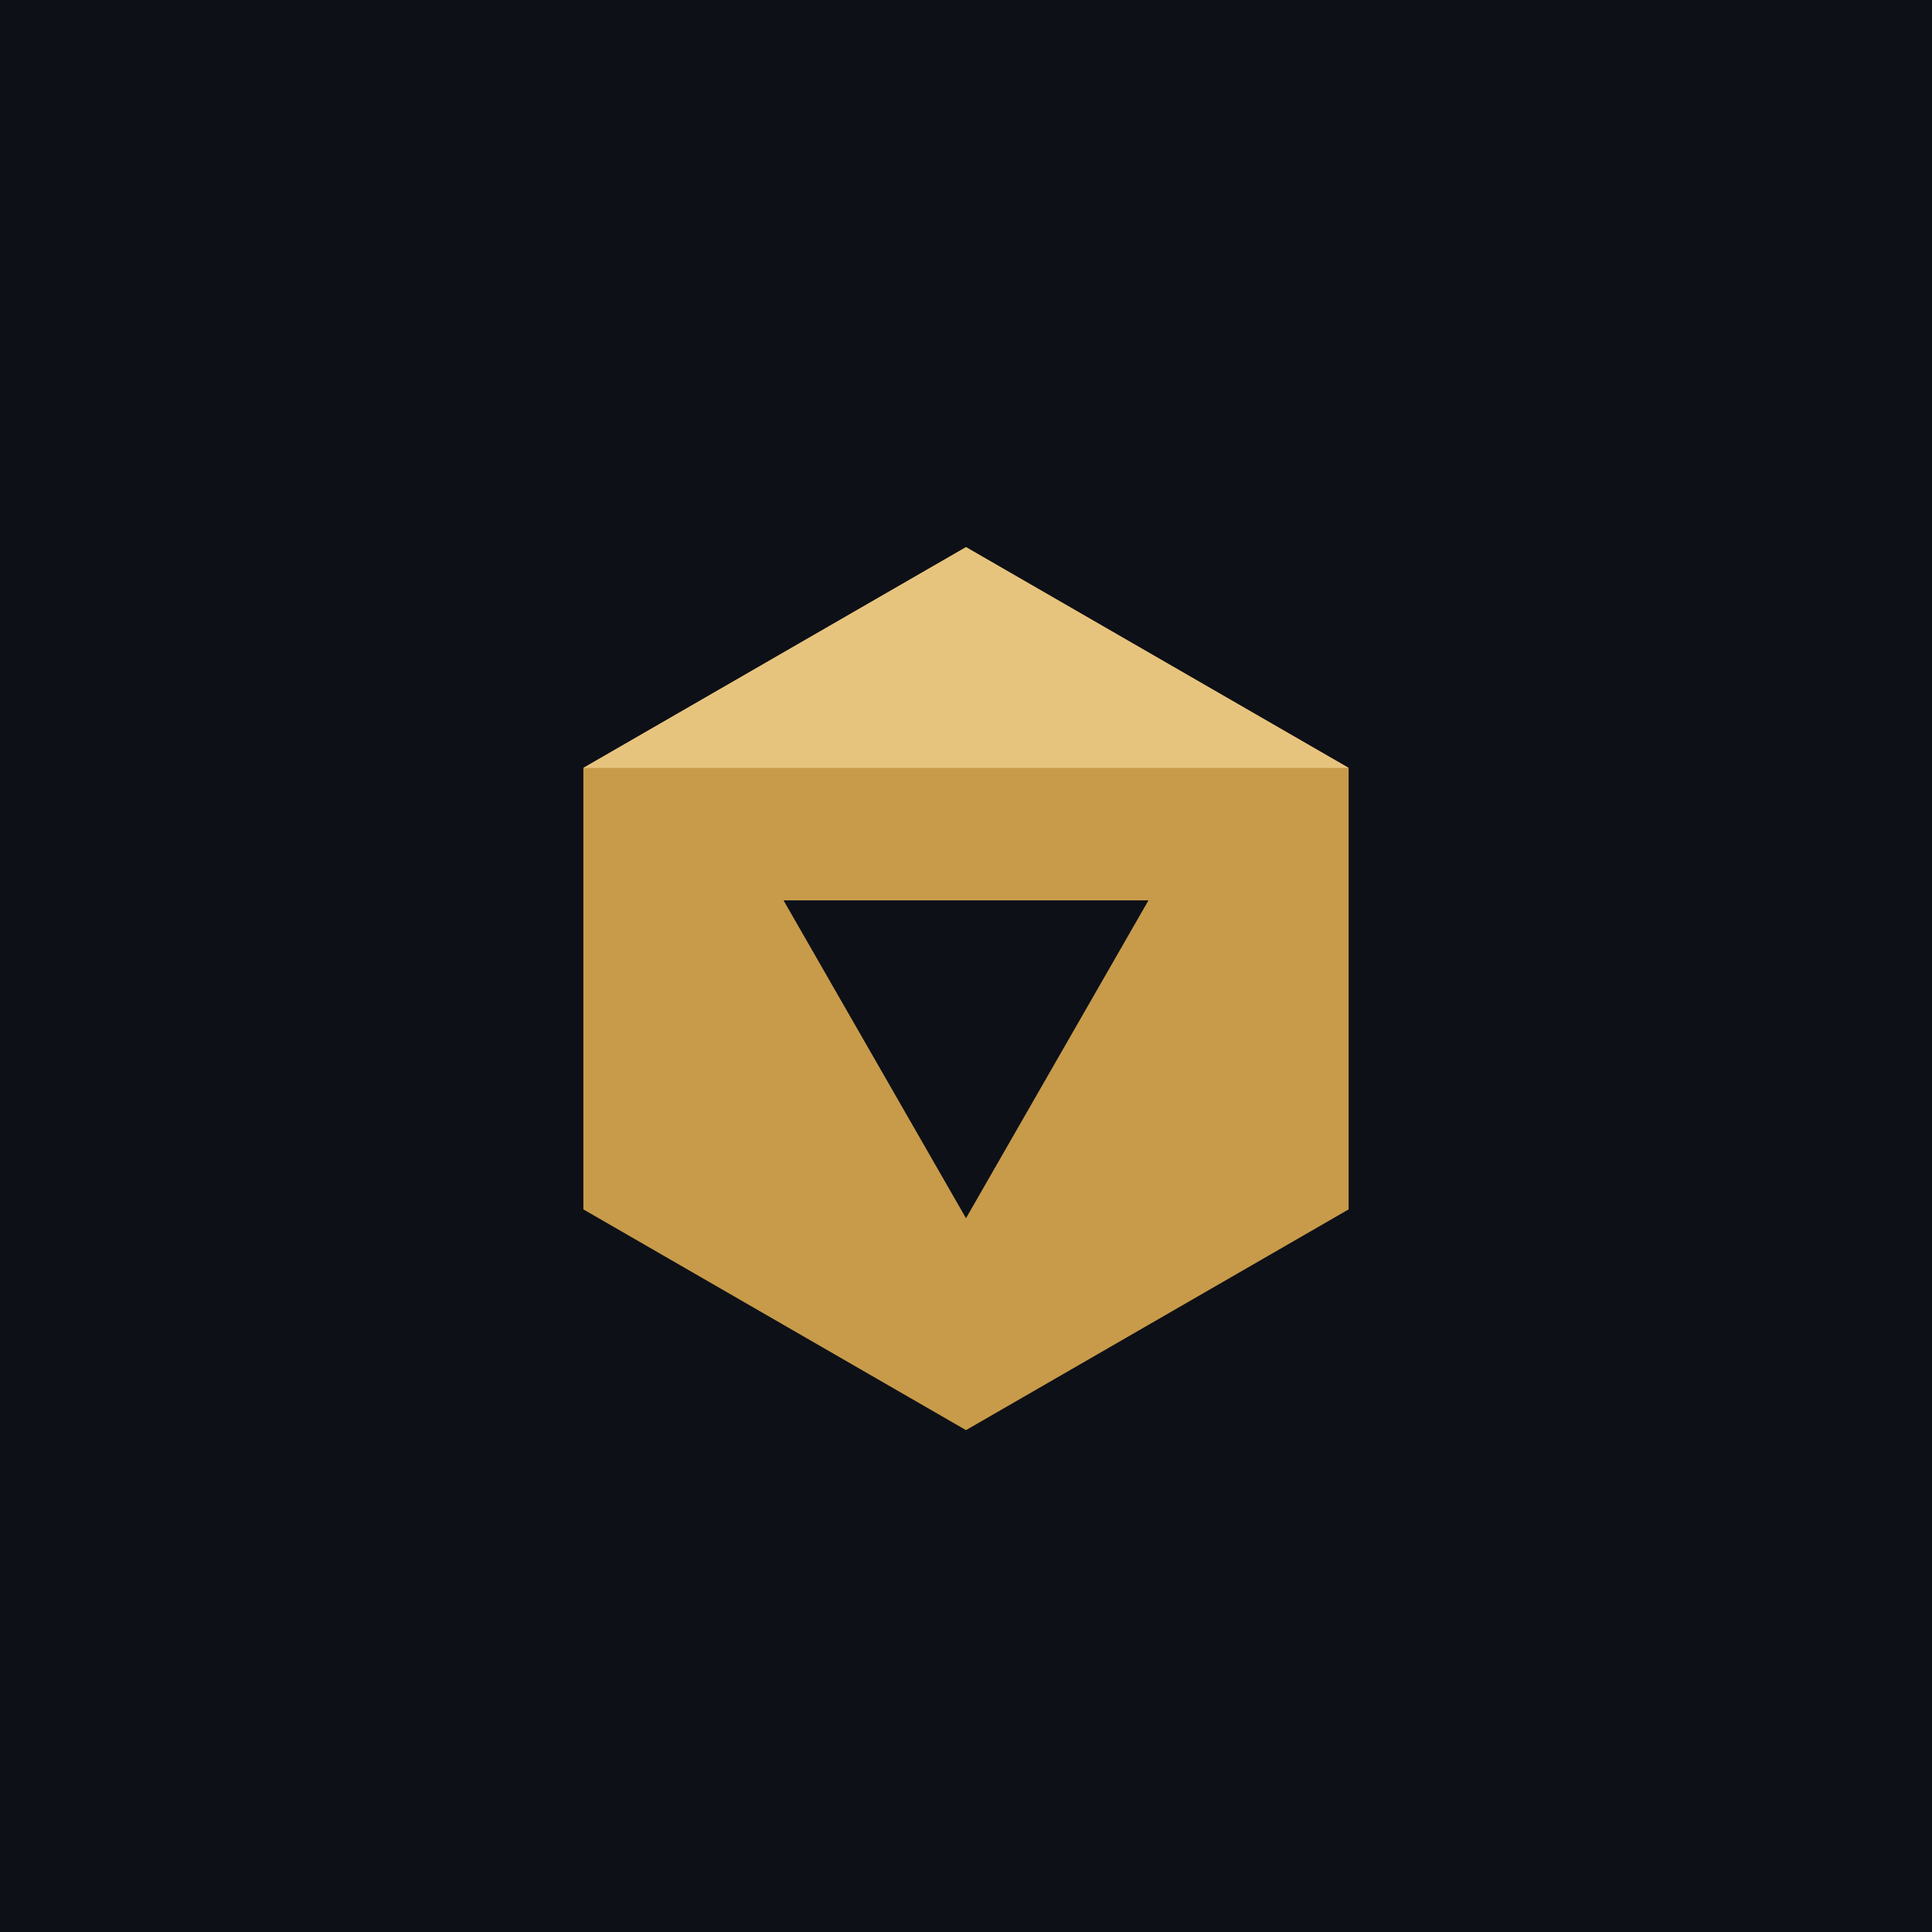
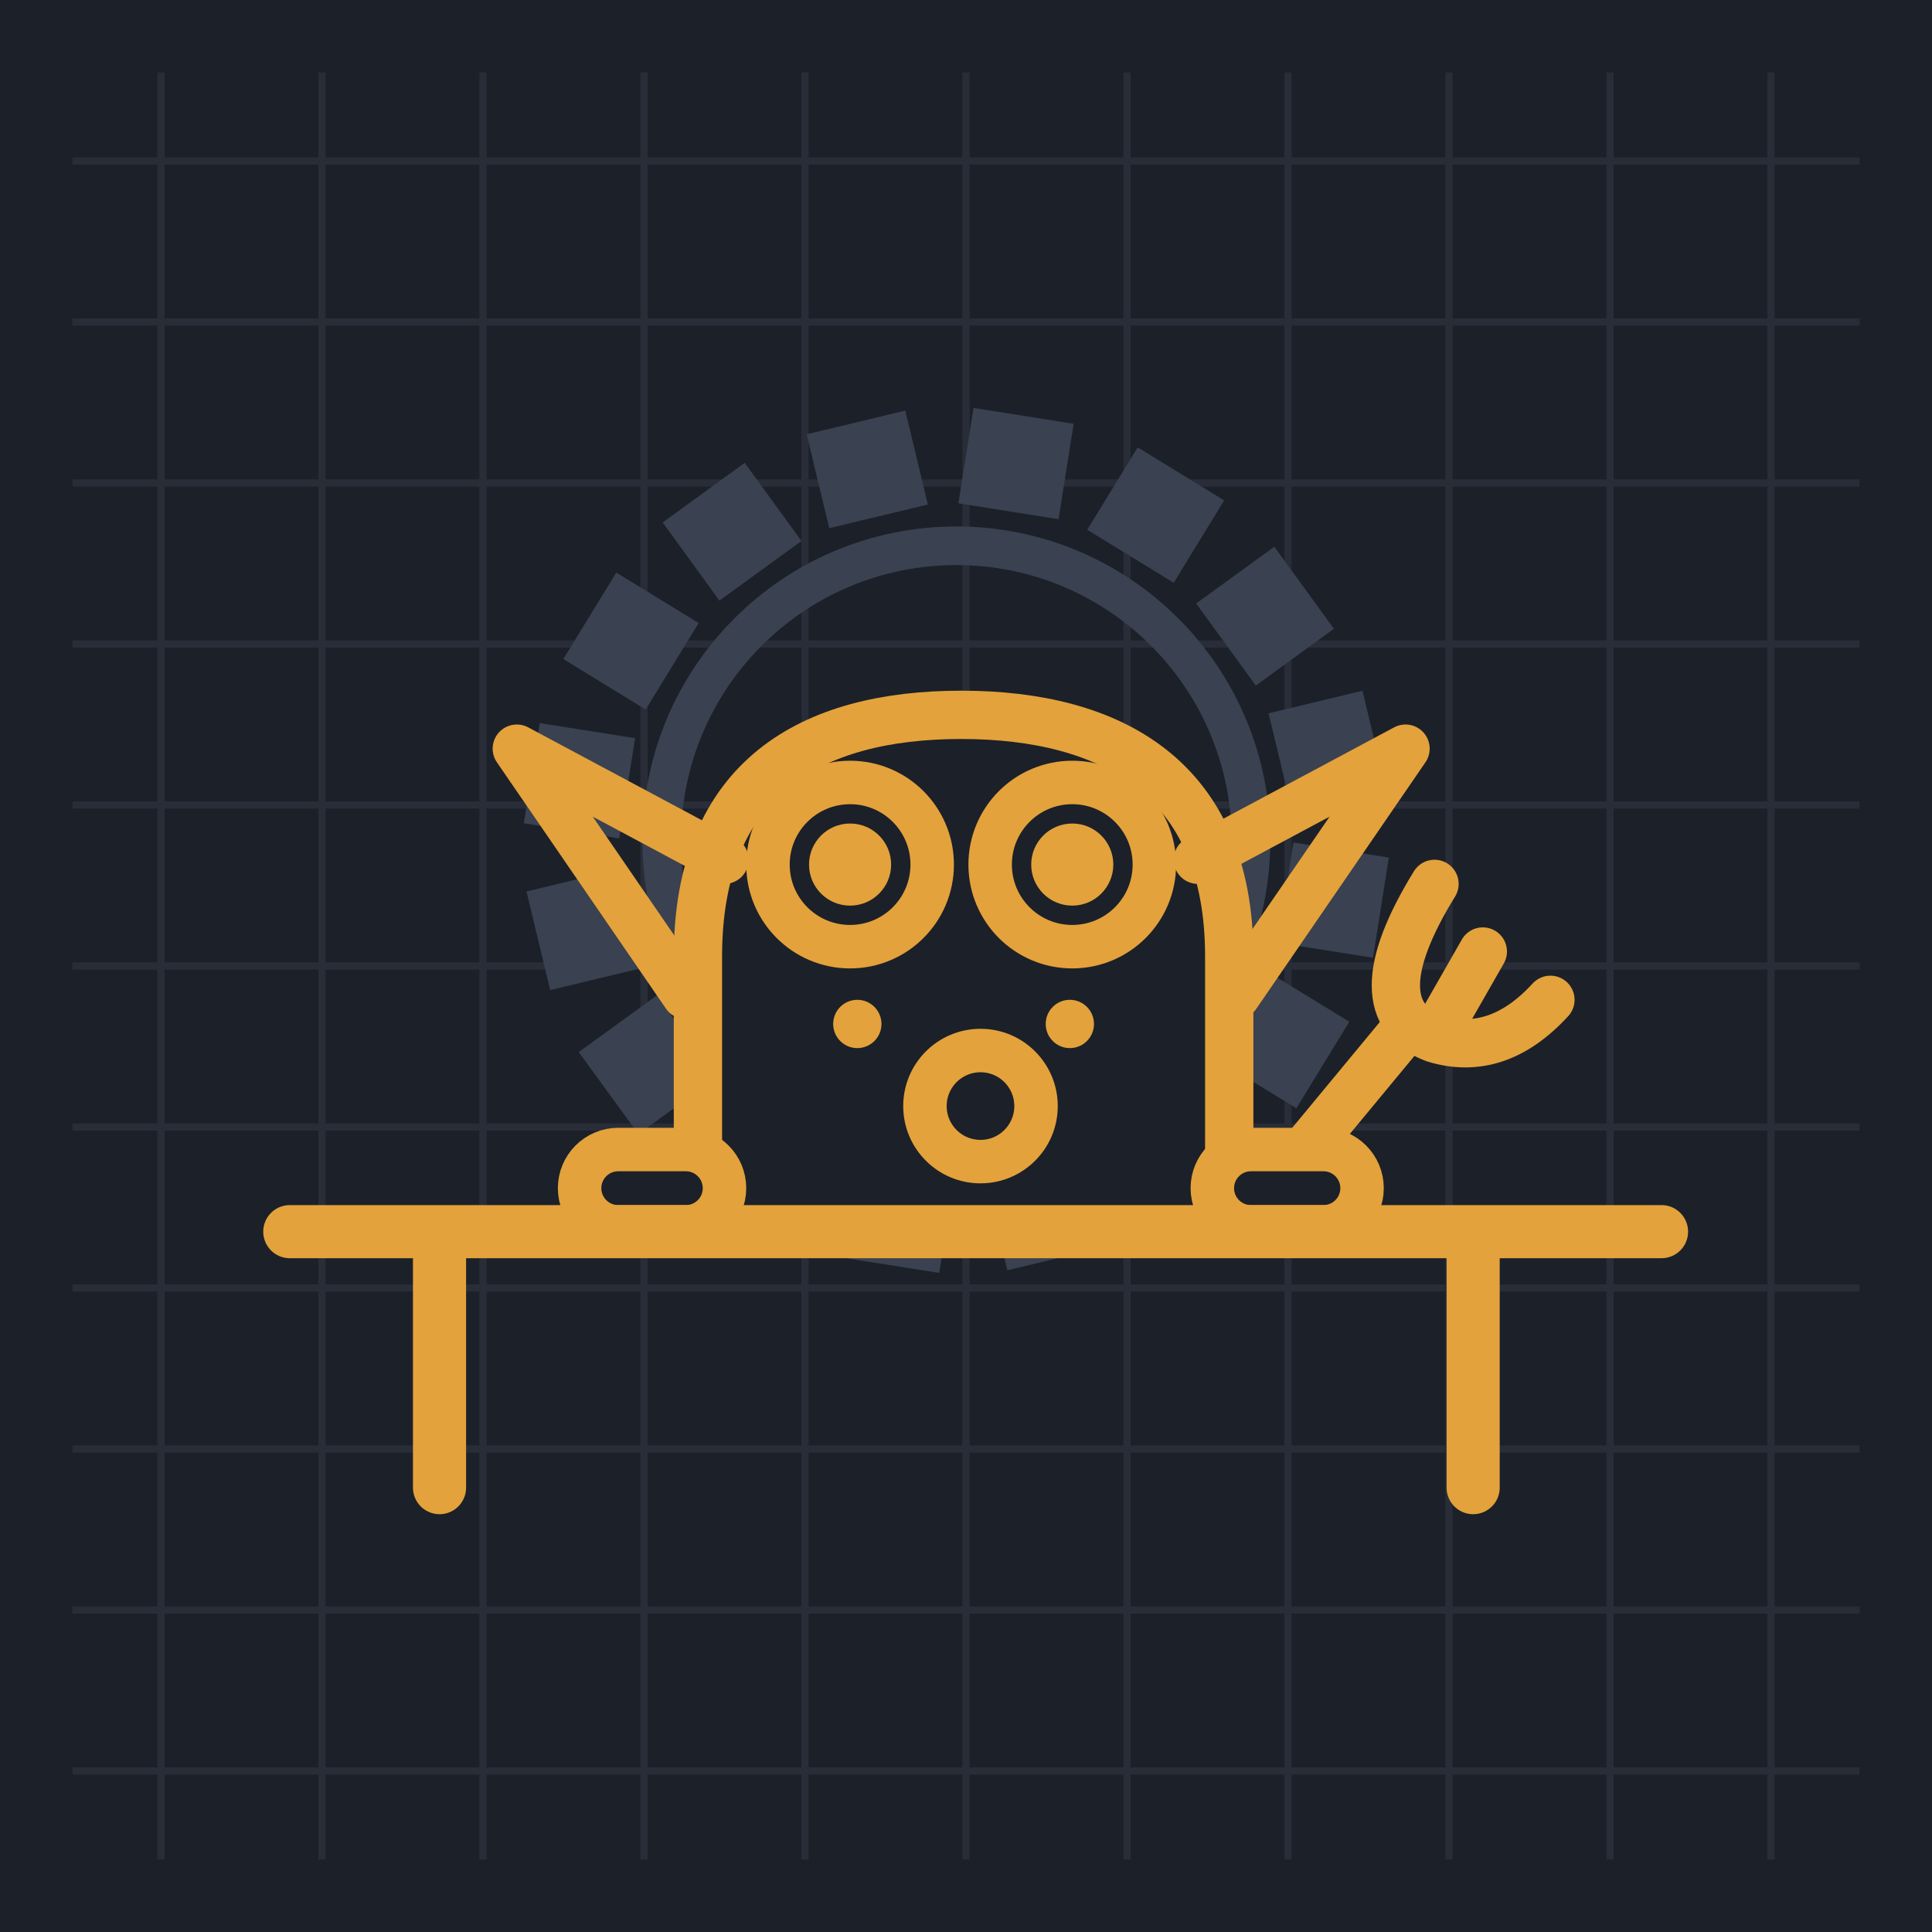
- <svg xmlns="http://www.w3.org/2000/svg" viewBox="0 0 512 512">
-   <rect width="512" height="512" fill="#0d1017" />
-   <g transform="translate(256 262) scale(.78)">
-     <polygon points="0,-150 130,-75 130,75 0,150 -130,75 -130,-75" fill="#c89b4a" />
-     <polygon points="0,-150 130,-75 -130,-75" fill="#e7c47e" />
-     <polygon points="-62,-30 62,-30 0,78" fill="#0d1017" />
+ <svg xmlns="http://www.w3.org/2000/svg" viewBox="0 0 320 320">
+   <rect width="320" height="320" fill="#1c2029" />
+   <path d="M26.67 12V308M12 26.67H308M53.33 12V308M12 53.33H308M80.0 12V308M12 80.0H308M106.67 12V308M12 106.67H308M133.33 12V308M12 133.33H308M160.0 12V308M12 160.0H308M186.67 12V308M12 186.67H308M213.33 12V308M12 213.33H308M240.0 12V308M12 240.0H308M266.67 12V308M12 266.67H308M293.33 12V308M12 293.33H308" stroke="#282d38" stroke-width="1.2" />
+   <g transform="translate(160 160) scale(0.8) translate(-162 -180)">
+     <g fill="#3a4150" transform="translate(160 154)">
+       <rect x="-10.5" y="-89" width="21" height="20" transform="rotate(9.0)" />
+       <rect x="-10.5" y="-89" width="21" height="20" transform="rotate(31.5)" />
+       <rect x="-10.5" y="-89" width="21" height="20" transform="rotate(54.0)" />
+       <rect x="-10.5" y="-89" width="21" height="20" transform="rotate(76.5)" />
+       <rect x="-10.5" y="-89" width="21" height="20" transform="rotate(99.0)" />
+       <rect x="-10.5" y="-89" width="21" height="20" transform="rotate(121.5)" />
+       <rect x="-10.5" y="-89" width="21" height="20" transform="rotate(144.0)" />
+       <rect x="-10.5" y="-89" width="21" height="20" transform="rotate(166.5)" />
+       <rect x="-10.5" y="-89" width="21" height="20" transform="rotate(189.0)" />
+       <rect x="-10.5" y="-89" width="21" height="20" transform="rotate(211.5)" />
+       <rect x="-10.5" y="-89" width="21" height="20" transform="rotate(234.0)" />
+       <rect x="-10.5" y="-89" width="21" height="20" transform="rotate(256.5)" />
+       <rect x="-10.5" y="-89" width="21" height="20" transform="rotate(279.0)" />
+       <rect x="-10.5" y="-89" width="21" height="20" transform="rotate(301.5)" />
+       <rect x="-10.5" y="-89" width="21" height="20" transform="rotate(324.0)" />
+       <rect x="-10.5" y="-89" width="21" height="20" transform="rotate(346.5)" />
+     </g>
+     <circle cx="160" cy="154" r="61" fill="none" stroke="#3a4150" stroke-width="8" />
+     <g fill="none" stroke="#e3a23b" stroke-width="10" stroke-linecap="round" stroke-linejoin="round">
+       <path d="M106.5 230V178C106.5 141 130 128 161 128S216.5 141 216.5 178V230Z" fill="#1c2029" stroke="none" />
+       <path d="M112 158L69 135L104 186M210 158L253 135L218 186" />
+       <path d="M106.5 230V178C106.5 141 130 128 161 128S216.5 141 216.5 178V230" />
+       <circle cx="138" cy="159" r="17" stroke-width="9" />
+       <circle cx="184" cy="159" r="17" stroke-width="9" />
+       <path d="M229 222L253 193M259 163Q243 189 259 195Q272 199 283 187M261 191L269 177" />
+       <circle cx="165" cy="209" r="11.5" stroke-width="9" />
+       <rect x="82" y="218" width="30" height="16" rx="8" fill="#1c2029" stroke-width="9" />
+       <rect x="213" y="218" width="31" height="16" rx="8" fill="#1c2029" stroke-width="9" />
+       <path d="M22 235H306M53 240V288M267 240V288" stroke-width="11" />
+     </g>
+     <g fill="#e3a23b">
+       <circle cx="138" cy="159" r="8.5" />
+       <circle cx="184" cy="159" r="8.5" />
+       <circle cx="139.5" cy="192" r="5" />
+       <circle cx="183.5" cy="192" r="5" />
+     </g>
  </g>
</svg>
